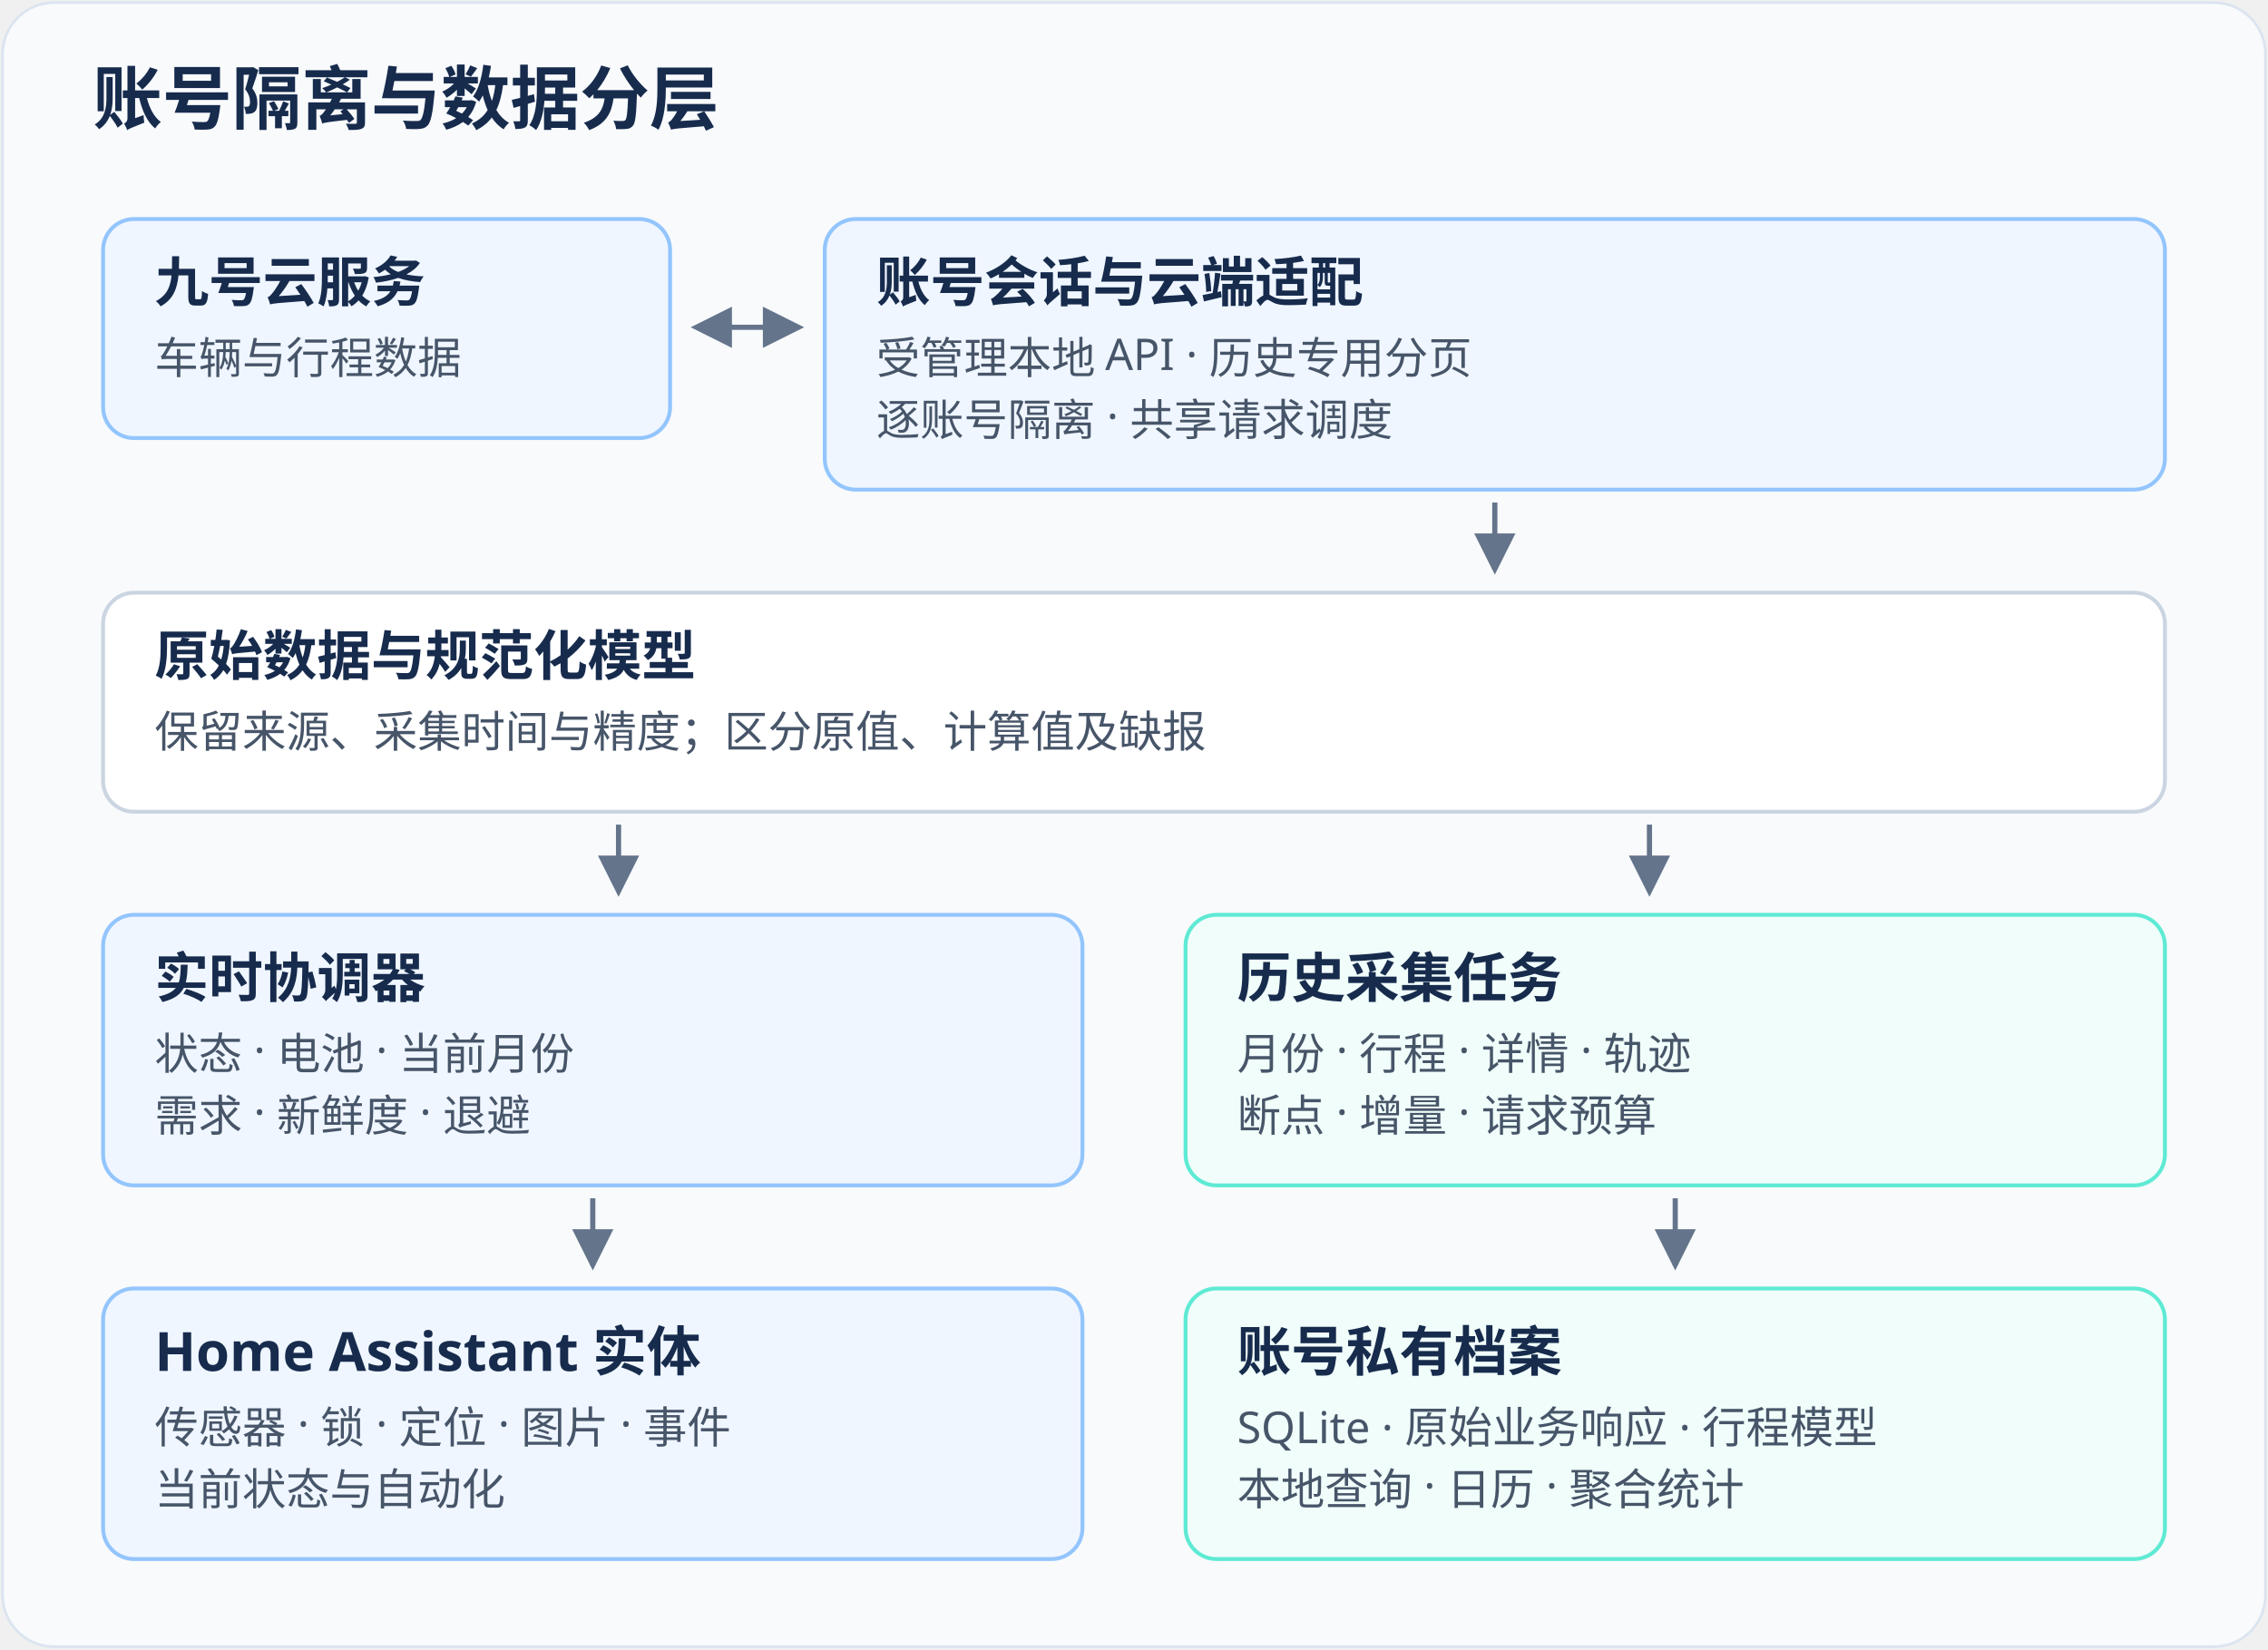
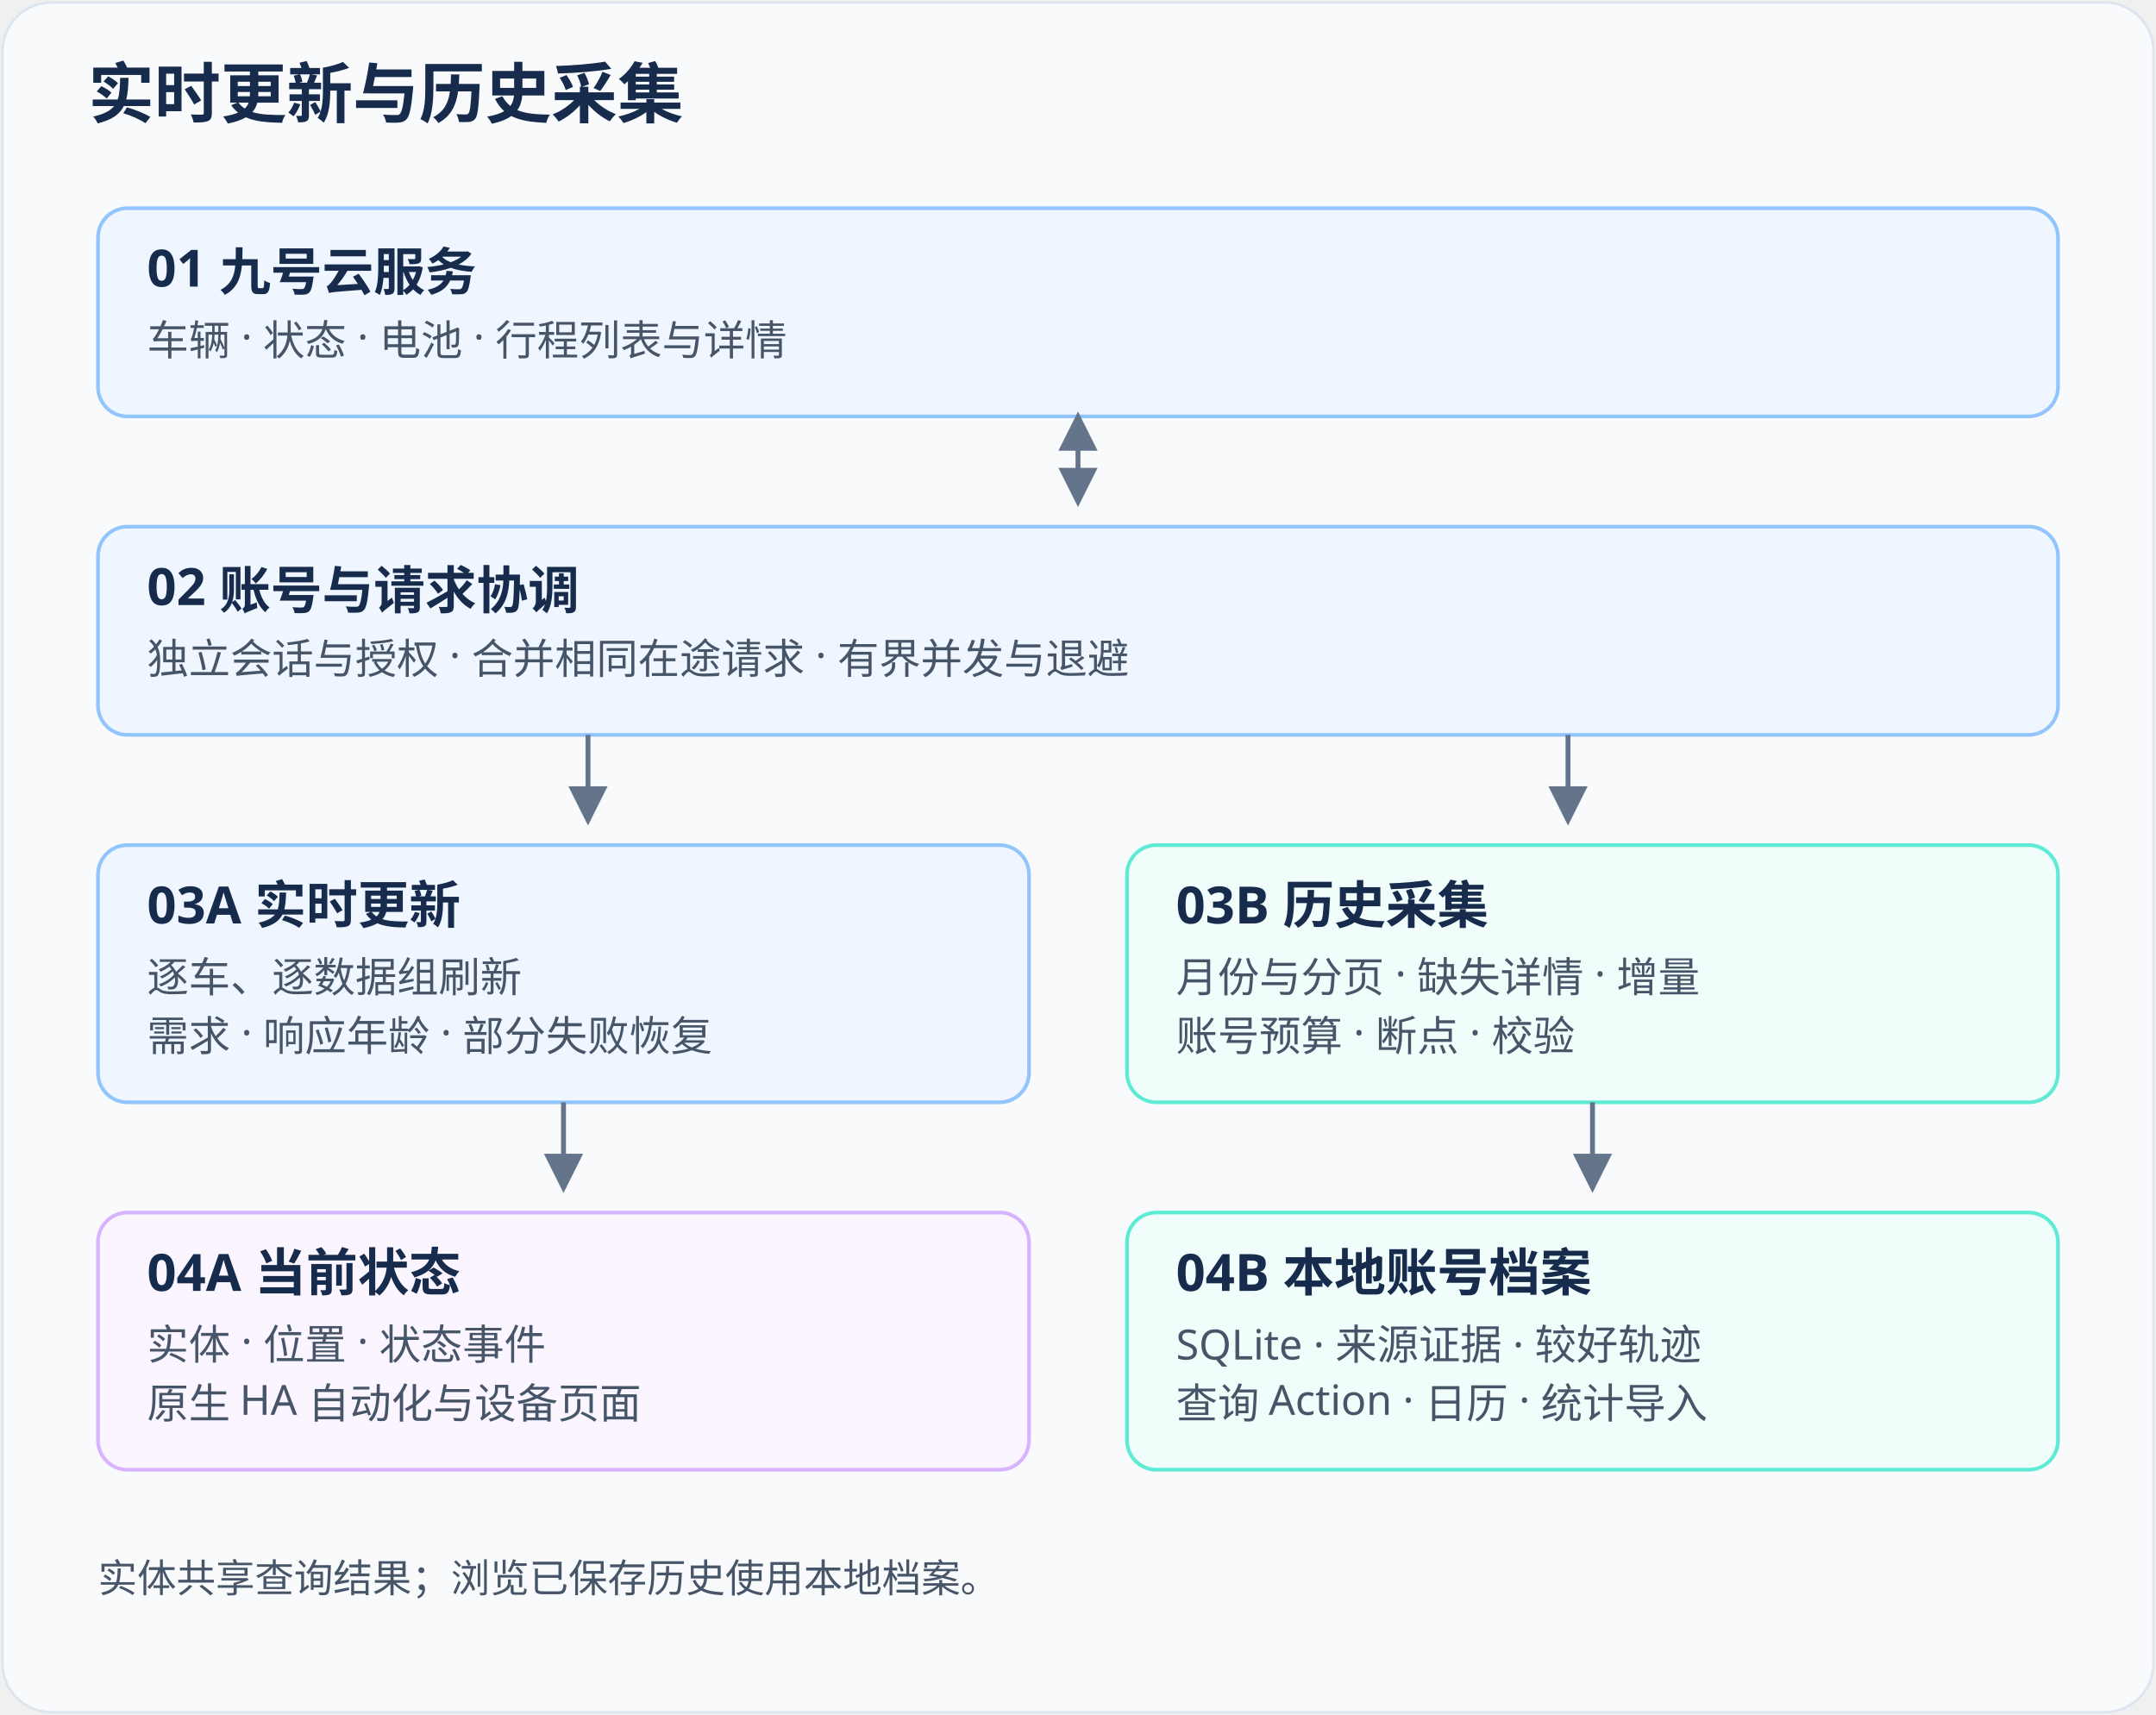
- <svg xmlns="http://www.w3.org/2000/svg" width="880" height="640" viewBox="0 0 880 640" role="img" aria-labelledby="title desc" xml:lang="zh-Hans">
+ <svg xmlns="http://www.w3.org/2000/svg" width="880" height="700" viewBox="0 0 880 700" role="img" aria-labelledby="title desc" xml:lang="zh-Hans">
  <defs>
    <marker id="arrow" markerWidth="8" markerHeight="8" refX="7" refY="4" orient="auto-start-reverse">
      <path d="M0 0 L8 4 L0 8 Z" fill="#64748b" />
    </marker>
  </defs>
  <style>
  text {font-family: -apple-system, BlinkMacSystemFont, 'Segoe UI', 'Noto Sans',
    'Noto Sans CJK SC', 'PingFang SC', 'Microsoft YaHei', sans-serif; fill: #172b4d}
  .title {font-size: 27px; font-weight: 700}
  .label {font-size: 21px; font-weight: 650}
  .body {font-size: 17px; fill: #475569}
  .foot {font-size: 16px; fill: #475569}
  .page {fill: #f8fafc; stroke: #dbe4ef}
  .card {fill: #fff; stroke: #cbd5e1; stroke-width: 1.5}
  .blue {fill: #eff6ff; stroke: #93c5fd}
  .green {fill: #f0fdfa; stroke: #5eead4}
  .purple {fill: #faf5ff; stroke: #d8b4fe}
  .line {fill: none; stroke: #64748b; stroke-width: 2; marker-end: url(#arrow)}
-   @media (prefers-color-scheme: dark) {
-     text {fill: #e2e8f0}
-     .body, .foot {fill: #cbd5e1}
-     .page {fill: #111827; stroke: #334155}
-     .card {fill: #1e293b; stroke: #475569}
-     .blue {fill: #172b49; stroke: #3b82f6}
-     .green {fill: #103b3b; stroke: #14b8a6}
-     .purple {fill: #322345; stroke: #a78bfa}
-   }
</style>
-   <rect class="page" x="1" y="1" width="878" height="638" rx="20" />
-   <text class="title" x="36" y="48">账号隔离与数据分层</text>
-   <rect class="card blue" x="40" y="85" width="220" height="85" rx="12" />
-   <text class="label" x="60" y="117">九号云服务</text>
-   <text class="body" x="60" y="145">车辆与行程数据</text>
-   <rect class="card blue" x="320" y="85" width="520" height="105" rx="12" />
-   <text class="label" x="340" y="117">账号会话与云端适配</text>
-   <text class="body" x="340" y="145">受管理本地 API · 历史专用分页</text>
-   <text class="body" x="340" y="169">逐账号隔离 · 共享请求调度</text>
-   <path class="line" d="M 270 127 H 310" marker-start="url(#arrow)" />
-   <path class="line" d="M 580 195 V 221" />
-   <rect class="card card" x="40" y="230" width="800" height="85" rx="12" />
-   <text class="label" x="60" y="262">原始数据与规范化模型</text>
-   <text class="body" x="60" y="290">保留来源、采集时间与精度；区分原值、计算值及缺报</text>
-   <path class="line" d="M 240 320 V 346" />
-   <path class="line" d="M 640 320 V 346" />
-   <rect class="card blue" x="40" y="355" width="380" height="105" rx="12" />
-   <text class="label" x="60" y="387">实时协调器</text>
-   <text class="body" x="60" y="415">状态 · 电池 · 当前月份</text>
-   <text class="body" x="60" y="439">需求 · 新鲜度 · 退避</text>
-   <rect class="card green" x="460" y="355" width="380" height="105" rx="12" />
-   <text class="label" x="480" y="387">历史采集任务</text>
-   <text class="body" x="480" y="415">月份 · 行程 · 详情 · 轨迹</text>
-   <text class="body" x="480" y="439">断点 · 增量 · 请求预算</text>
-   <path class="line" d="M 230 465 V 491" />
-   <path class="line" d="M 650 465 V 491" />
-   <rect class="card blue" x="40" y="500" width="380" height="105" rx="12" />
-   <text class="label" x="60" y="532">Home Assistant 实体</text>
-   <text class="body" x="60" y="560">传感器 · 锁 · 定位 · 图片 · 事件</text>
-   <text class="body" x="60" y="584">当前状态与自动化</text>
-   <rect class="card green" x="460" y="500" width="380" height="105" rx="12" />
-   <text class="label" x="480" y="532">账号私有档案</text>
-   <text class="body" x="480" y="560">SQLite · 原始业务响应 · 行程模型</text>
-   <text class="body" x="480" y="584">本地查询 · 日历 · 聚合统计</text>
+   <rect class="page" x="1" y="1" width="878" height="698" rx="20" />
+   <text class="title" x="36" y="48">实时更新与历史采集</text>
+   <rect class="card blue" x="40" y="85" width="800" height="85" rx="12" />
+   <text class="label" x="60" y="117">01  九号云服务</text>
+   <text class="body" x="60" y="145">车辆 · 状态 · 电池 · 行程列表与详情</text>
+   <path class="line" d="M 440 170 V 205" marker-start="url(#arrow)" />
+   <rect class="card blue" x="40" y="215" width="800" height="85" rx="12" />
+   <text class="label" x="60" y="247">02  账号与请求协调</text>
+   <text class="body" x="60" y="275">独立会话与授权 · 合并相同在途请求 · 有界并发与退避</text>
+   <path class="line" d="M 240 300 V 335" />
+   <path class="line" d="M 640 300 V 335" />
+   <rect class="card blue" x="40" y="345" width="380" height="105" rx="12" />
+   <text class="label" x="60" y="377">03A  实时更新</text>
+   <text class="body" x="60" y="405">逐车、逐数据组刷新</text>
+   <text class="body" x="60" y="429">需求 · 响应年龄 · 部分失败恢复</text>
+   <rect class="card green" x="460" y="345" width="380" height="105" rx="12" />
+   <text class="label" x="480" y="377">03B  历史采集</text>
+   <text class="body" x="480" y="405">月份与分页 · 缺失详情 · 增量</text>
+   <text class="body" x="480" y="429">账号预算 · 断点 · 校验</text>
+   <path class="line" d="M 230 450 V 485" />
+   <path class="line" d="M 650 450 V 485" />
+   <rect class="card purple" x="40" y="495" width="380" height="105" rx="12" />
+   <text class="label" x="60" y="527">04A  当前状态</text>
+   <text class="body" x="60" y="555">实体 · 位置 · 状态事件</text>
+   <text class="body" x="60" y="579">原生 HA 自动化与设备页面</text>
+   <rect class="card green" x="460" y="495" width="380" height="105" rx="12" />
+   <text class="label" x="480" y="527">04B  本地账号档案</text>
+   <text class="body" x="480" y="555">SQLite · 来源证据 · 较好轨迹</text>
+   <text class="body" x="480" y="579">查询 Action · 日历 · 统计导入</text>
+   <text class="foot" x="40" y="650">实体共享查询结果；浏览已保存历史使用本地档案。</text>
</svg>
